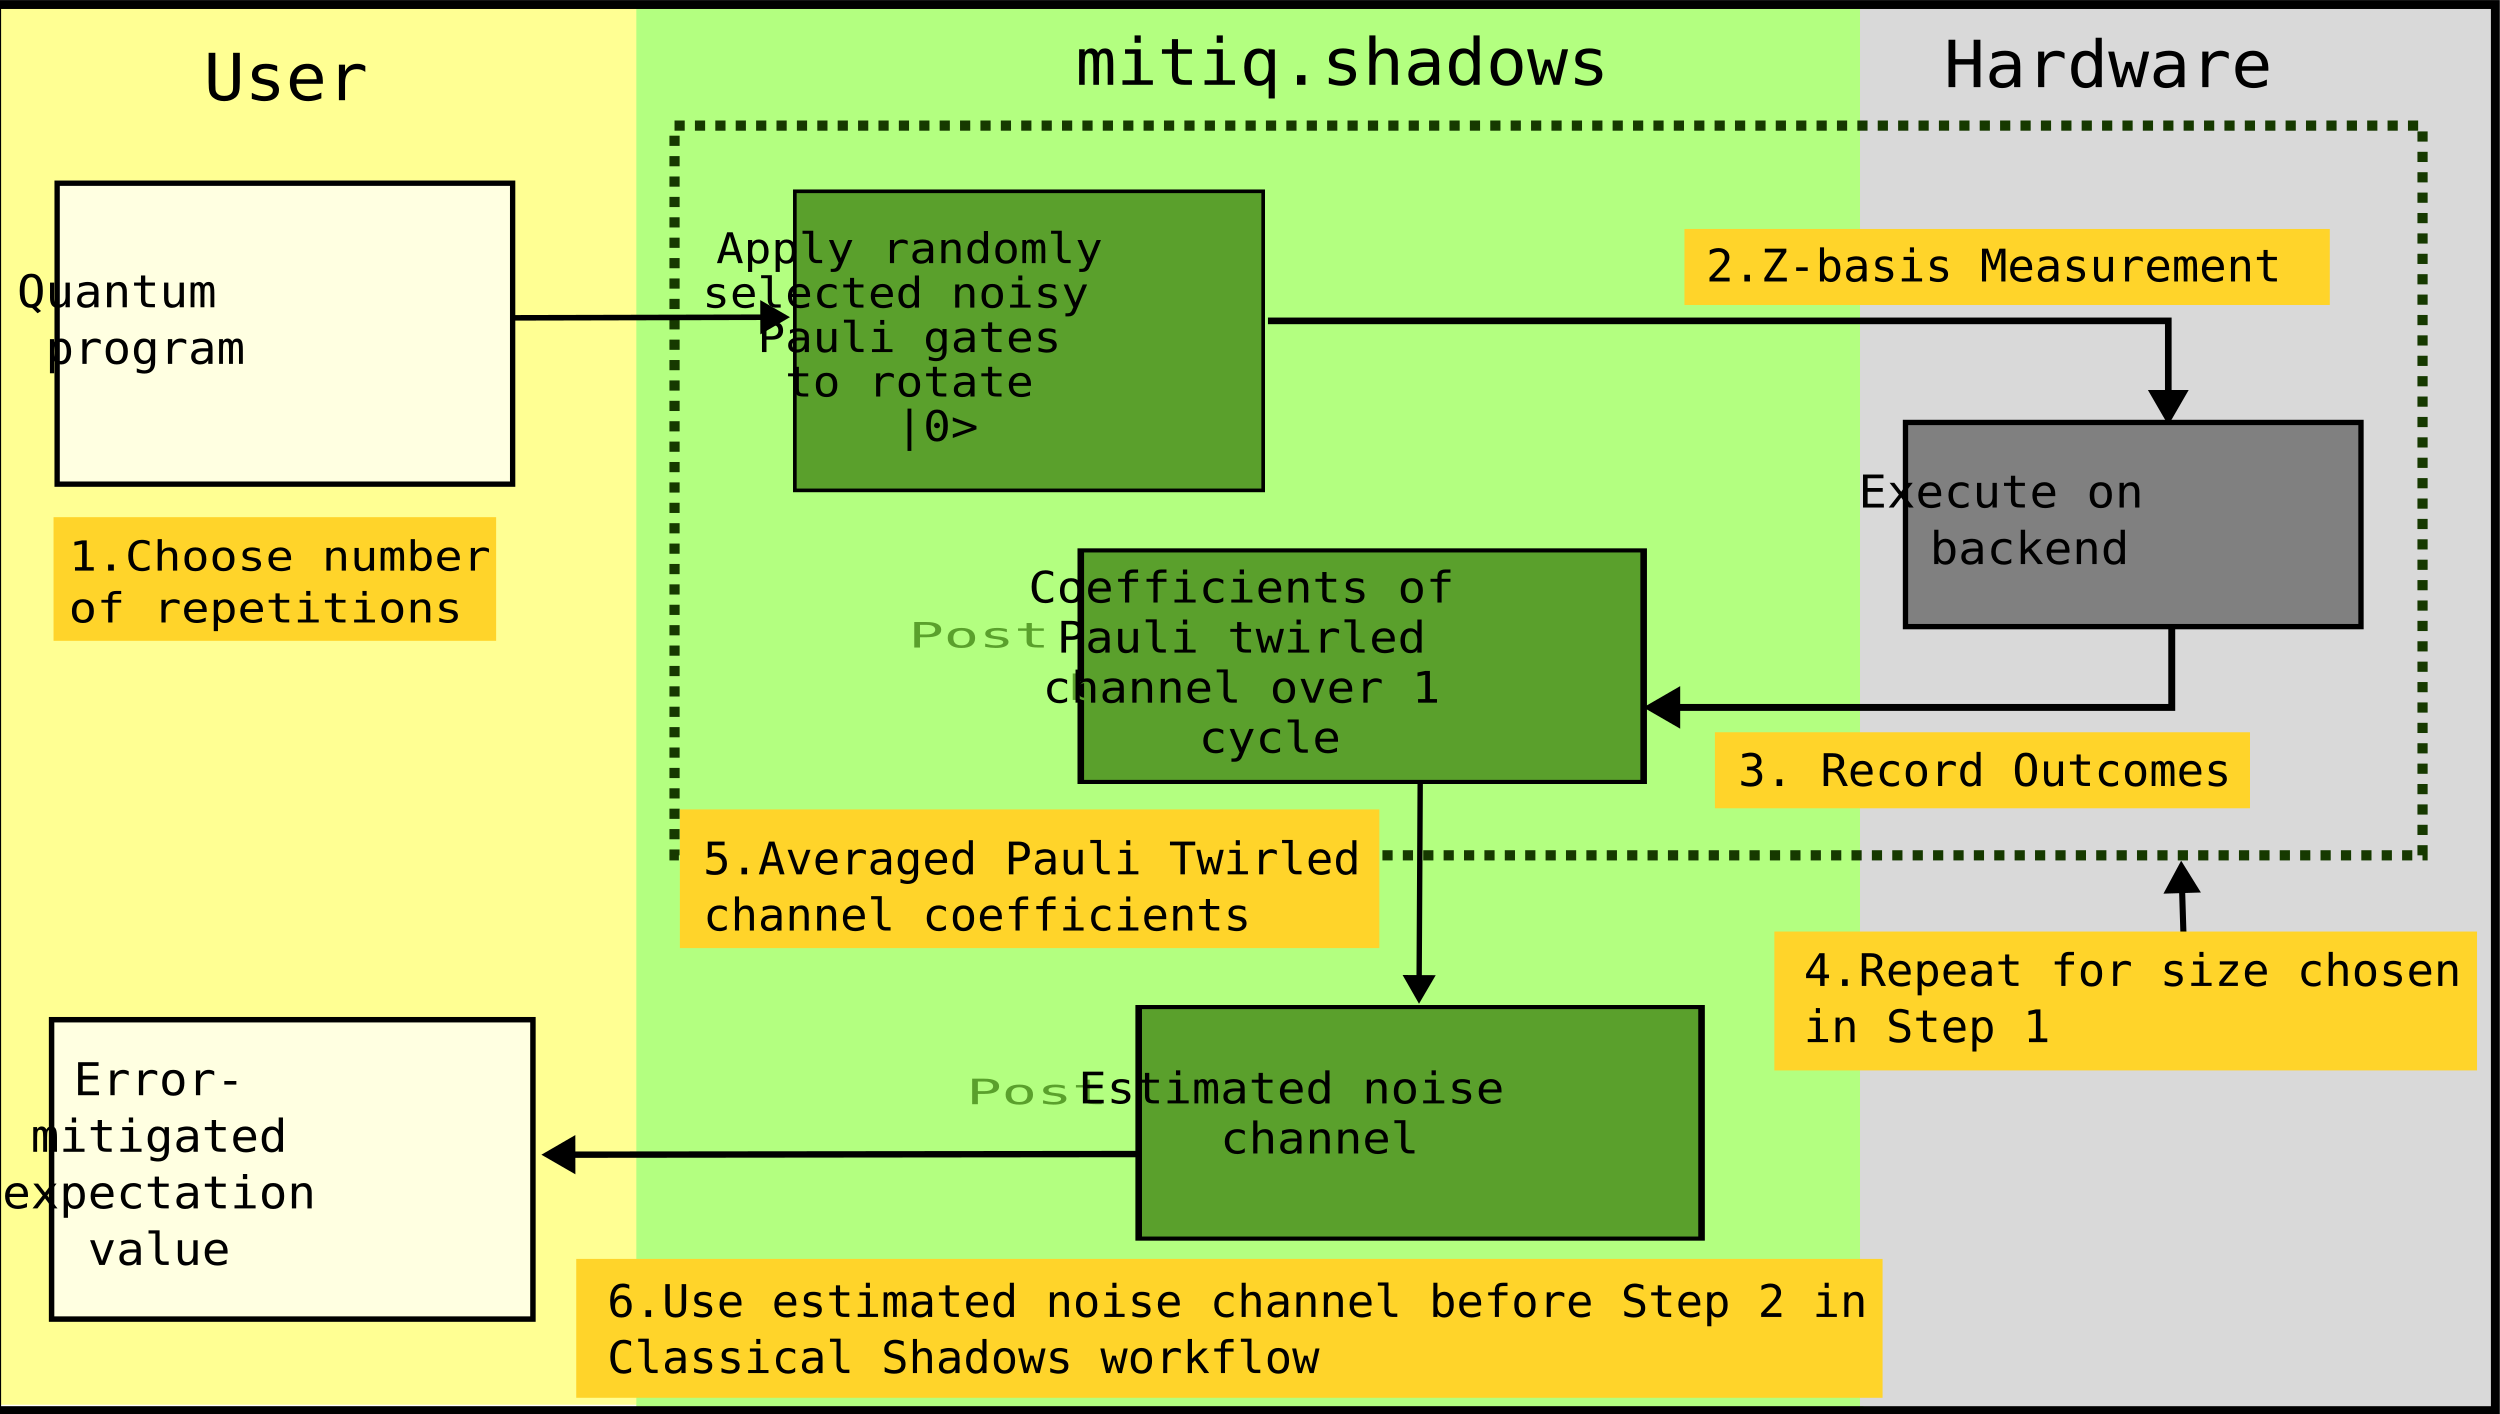
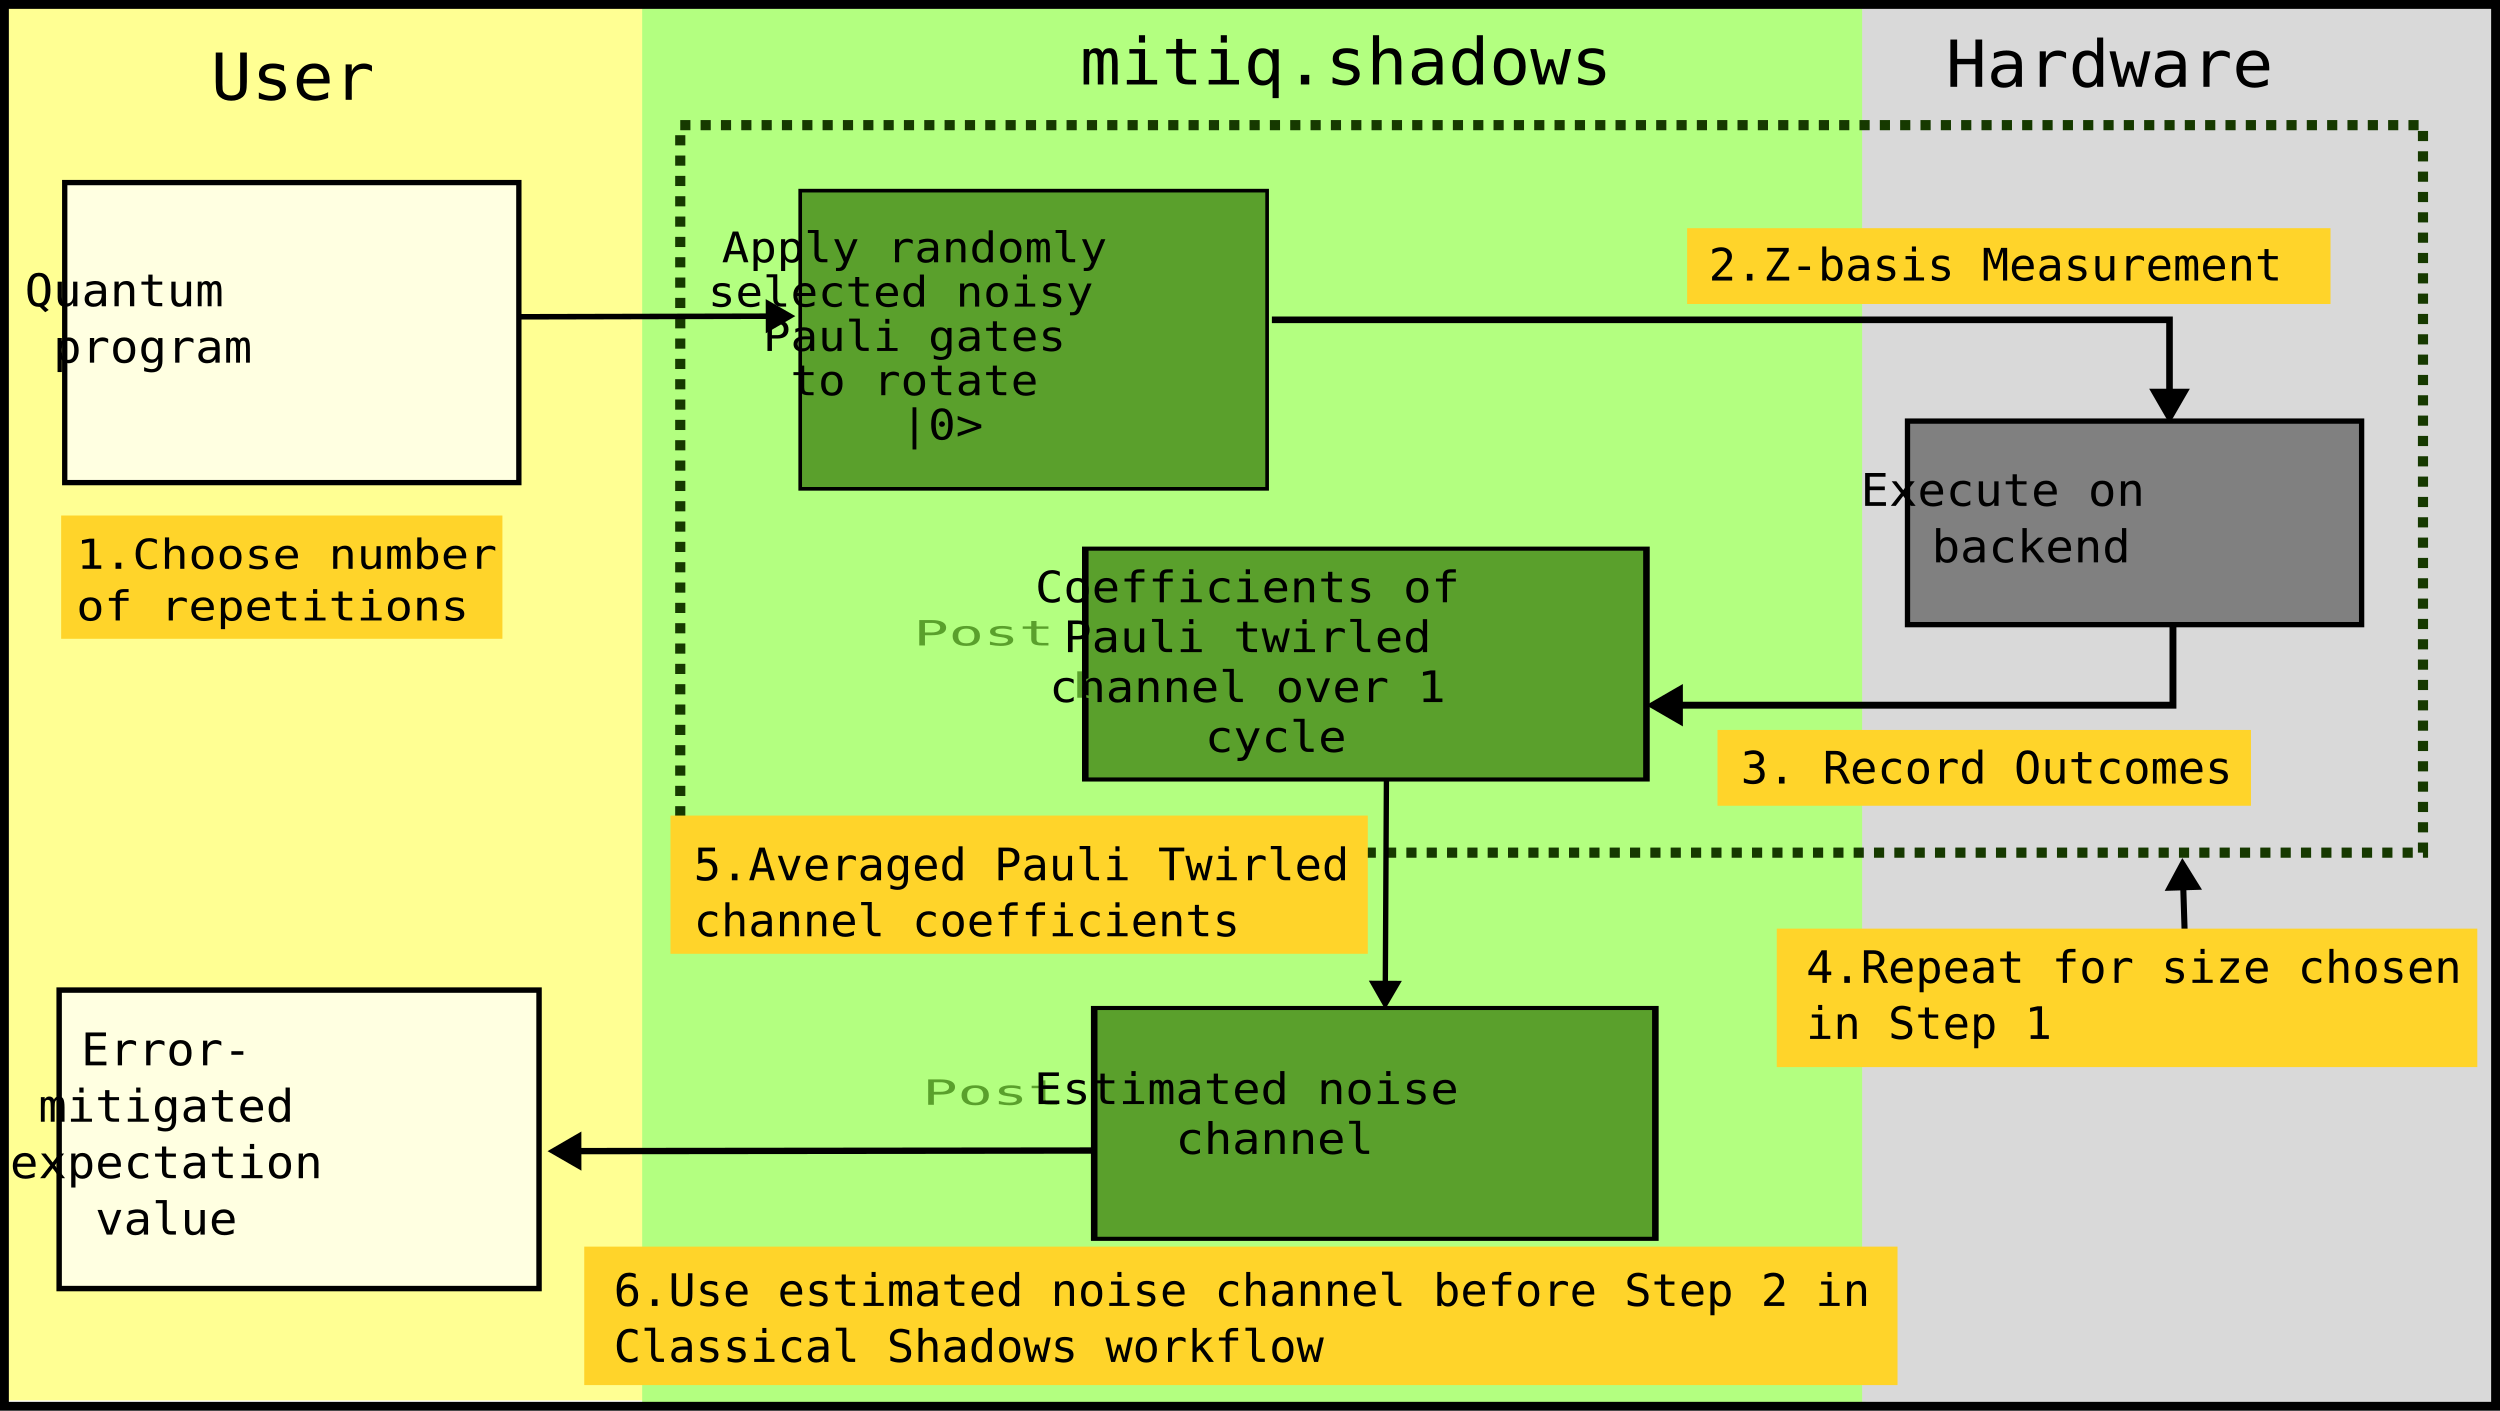
- <svg xmlns="http://www.w3.org/2000/svg" width="560.479mm" height="316.785mm" viewBox="0 0 560.48 316.785" version="1.1" id="svg993">
+ <svg xmlns="http://www.w3.org/2000/svg" width="562.178mm" height="317.227mm" viewBox="0 0 562.179 317.227" version="1.1" id="svg993">
  <defs id="defs987">
    <marker style="overflow:visible" id="Triangle" refX="0" refY="0" orient="auto-start-reverse" markerWidth="1" markerHeight="1" viewBox="0 0 1 1" preserveAspectRatio="xMidYMid">
      <path transform="scale(0.5)" style="fill:context-stroke;fill-rule:evenodd;stroke:context-stroke;stroke-width:1pt" d="M 5.77,0 -2.88,5 V -5 Z" id="path135" />
    </marker>
    <marker style="overflow:visible" id="marker64" refX="0" refY="0" orient="auto-start-reverse" markerWidth="1" markerHeight="1" viewBox="0 0 1 1" preserveAspectRatio="xMidYMid">
      <path transform="scale(0.5)" style="fill:context-stroke;fill-rule:evenodd;stroke:context-stroke;stroke-width:1pt" d="M 5.77,0 -2.88,5 V -5 Z" id="path64" />
    </marker>
    <marker style="overflow:visible" id="Triangle-8" refX="0" refY="0" orient="auto-start-reverse" markerWidth="1" markerHeight="1" viewBox="0 0 1 1" preserveAspectRatio="xMidYMid">
      <path transform="scale(0.5)" style="fill:context-stroke;fill-rule:evenodd;stroke:context-stroke;stroke-width:1pt" d="M 5.77,0 -2.88,5 V -5 Z" id="path135-1" />
    </marker>
    <marker style="overflow:visible" id="Triangle-8-8" refX="0" refY="0" orient="auto-start-reverse" markerWidth="1" markerHeight="1" viewBox="0 0 1 1" preserveAspectRatio="xMidYMid">
      <path transform="scale(0.5)" style="fill:context-stroke;fill-rule:evenodd;stroke:context-stroke;stroke-width:1pt" d="M 5.77,0 -2.88,5 V -5 Z" id="path135-1-9" />
    </marker>
    <marker style="overflow:visible" id="marker64-0" refX="0" refY="0" orient="auto-start-reverse" markerWidth="1" markerHeight="1" viewBox="0 0 1 1" preserveAspectRatio="xMidYMid">
      <path transform="scale(0.5)" style="fill:context-stroke;fill-rule:evenodd;stroke:context-stroke;stroke-width:1pt" d="M 5.77,0 -2.88,5 V -5 Z" id="path64-9" />
    </marker>
    <marker style="overflow:visible" id="marker64-0-6" refX="0" refY="0" orient="auto-start-reverse" markerWidth="1" markerHeight="1" viewBox="0 0 1 1" preserveAspectRatio="xMidYMid">
      <path transform="scale(0.5)" style="fill:context-stroke;fill-rule:evenodd;stroke:context-stroke;stroke-width:1pt" d="M 5.77,0 -2.88,5 V -5 Z" id="path64-9-0" />
    </marker>
  </defs>
-   <g id="layer1" transform="translate(211.8411,-323.2192)">
-     <rect x="-211.725" y="323.629" width="143.1" height="314.527" fill="#ffff93" id="rect1721" style="stroke-width:0.344" />
-     <text font-family="'Lucida Console', 'Lucida Console_MSFontService', sans-serif" font-weight="400" font-stretch="semi-condensed" font-size="16.933px" id="text1723" x="-162.273" y="353.988" style="font-size:14.928px;stroke-width:0.26" transform="scale(1.024036,0.9765281)">
+   <g id="layer1" transform="translate(-374.1307,-323.103)">
+     <rect x="375.993" y="323.494" width="143.1" height="314.527" fill="#ffff93" id="rect1721" style="stroke-width:0.344" />
+     <text font-family="'Lucida Console', 'Lucida Console_MSFontService', sans-serif" font-weight="400" font-stretch="semi-condensed" font-size="16.933px" id="text1723" x="411.65" y="353.85" style="font-size:14.928px;stroke-width:0.26" transform="scale(1.024036,0.9765281)">
      <tspan style="font-style:normal;font-variant:normal;font-weight:normal;font-stretch:normal;font-size:14.928px;font-family:Monospace;-inkscape-font-specification:Monospace;stroke-width:0.26" id="tspan8">User</tspan>
    </text>
-     <rect x="-69.18" y="325.085" width="275.118" height="314.518" fill="#afffff" id="rect1725" style="opacity:1;fill:#b3ff80;fill-opacity:1;stroke-width:0.376" />
-     <text font-weight="400" font-stretch="semi-condensed" font-size="16.933px" id="text1727" x="28.584" y="350.458" style="font-weight:400;font-stretch:semi-condensed;font-size:14.928px;font-family:'Lucida Console', 'Lucida Console_MSFontService', sans-serif;stroke-width:0.26" transform="scale(1.024036,0.9765281)">
+     <rect x="518.538" y="324.95" width="275.118" height="314.518" fill="#afffff" id="rect1725" style="opacity:1;fill:#b3ff80;fill-opacity:1;stroke-width:0.376" />
+     <text font-weight="400" font-stretch="semi-condensed" font-size="16.933px" id="text1727" x="602.508" y="350.32" style="font-weight:400;font-stretch:semi-condensed;font-size:14.928px;font-family:'Lucida Console', 'Lucida Console_MSFontService', sans-serif;stroke-width:0.26" transform="scale(1.024036,0.9765281)">
      <tspan style="font-style:normal;font-variant:normal;font-weight:normal;font-stretch:normal;font-size:14.928px;font-family:Monospace;-inkscape-font-specification:Monospace;stroke-width:0.26" id="tspan6">mitiq.shadows</tspan>
    </text>
-     <g id="g34-3" transform="translate(76.17799,85.22973)">
-       <g id="g6-6" transform="matrix(1.235681,0,0,0.7724123,-26.70725,105.4864)" style="fill:#5aa02c">
-         <rect x="-4.878" y="463.844" width="102.121" height="67.204" stroke="#000000" stroke-width="1.195" stroke-miterlimit="8" fill="#ddffff" id="rect1769-3-7" style="fill:#5aa02c" />
-         <text xml:space="preserve" style="font-style:normal;font-variant:normal;font-weight:normal;font-stretch:normal;font-size:10.382px;line-height:0.75;font-family:Monospace;-inkscape-font-specification:'Monospace, Normal';font-variant-ligatures:normal;font-variant-caps:normal;font-variant-numeric:normal;font-variant-east-asian:normal;letter-spacing:0px;word-spacing:0px;fill:#5aa02c;fill-opacity:1;stroke:none;stroke-width:0.261" x="45.943" y="503.283" id="text916-6-5" transform="scale(1.022868,0.9776431)">
-           <tspan x="45.943" y="503.283" style="font-style:normal;font-variant:normal;font-weight:normal;font-stretch:normal;font-size:10.382px;line-height:0.75;font-family:Monospace;-inkscape-font-specification:'Monospace, Normal';font-variant-ligatures:normal;font-variant-caps:normal;font-variant-numeric:normal;font-variant-east-asian:normal;text-align:center;text-anchor:middle;fill:#5aa02c;stroke-width:0.261" id="tspan10-5-3">Post processing</tspan>
-           <tspan x="45.943" y="511.07" style="font-style:normal;font-variant:normal;font-weight:normal;font-stretch:normal;font-size:10.382px;line-height:0.75;font-family:Monospace;-inkscape-font-specification:'Monospace, Normal';font-variant-ligatures:normal;font-variant-caps:normal;font-variant-numeric:normal;font-variant-east-asian:normal;text-align:center;text-anchor:middle;fill:#5aa02c;stroke-width:0.261" id="tspan16-5" />
-           <tspan x="45.943" y="518.856" style="font-style:normal;font-variant:normal;font-weight:normal;font-stretch:normal;font-size:10.382px;line-height:0.75;font-family:Monospace;-inkscape-font-specification:'Monospace, Normal';font-variant-ligatures:normal;font-variant-caps:normal;font-variant-numeric:normal;font-variant-east-asian:normal;text-align:center;text-anchor:middle;fill:#5aa02c;stroke-width:0.261" id="tspan11-3-6">by m</tspan>
-         </text>
-       </g>
-       <text xml:space="preserve" style="font-style:normal;font-variant:normal;font-weight:normal;font-stretch:normal;font-size:10.159px;line-height:1.15;font-family:Monospace;-inkscape-font-specification:'Monospace, Normal';font-variant-ligatures:normal;font-variant-caps:normal;font-variant-numeric:normal;font-variant-east-asian:normal;letter-spacing:0px;word-spacing:0px;fill:#000000;fill-opacity:1;stroke:none;stroke-width:0.255" x="28.946" y="505.233" id="text916-3-2" transform="scale(1.040934,0.9606755)">
-         <tspan x="28.946" y="505.233" style="font-style:normal;font-variant:normal;font-weight:normal;font-stretch:normal;font-size:10.159px;line-height:1.15;font-family:Monospace;-inkscape-font-specification:'Monospace, Normal';font-variant-ligatures:normal;font-variant-caps:normal;font-variant-numeric:normal;font-variant-east-asian:normal;text-align:center;text-anchor:middle;stroke-width:0.255" id="tspan15-7">Estimated noise</tspan>
-         <tspan x="32.004" y="516.915" style="font-style:normal;font-variant:normal;font-weight:normal;font-stretch:normal;font-size:10.159px;line-height:1.15;font-family:Monospace;-inkscape-font-specification:'Monospace, Normal';font-variant-ligatures:normal;font-variant-caps:normal;font-variant-numeric:normal;font-variant-east-asian:normal;text-align:center;text-anchor:middle;stroke-width:0.255" id="tspan30">channel </tspan>
-       </text>
-     </g>
-     <g id="g32" transform="matrix(0.9929304,0,0,0.93195,-144.5738,24.89955)">
+     <g id="g32" transform="matrix(0.9929304,0,0,0.93195,443.1445,24.76461)">
      <g id="g50" transform="translate(-1.476125,14.57045)">
        <g id="g996" transform="matrix(1.419553,0,0,1.102178,62.92447,239.5822)" style="fill:#ffd42a">
          <rect x="-82.494" y="172.713" width="70.397" height="26.987" fill="#f2f2f2" id="rect1512" style="fill:#ffd42a;stroke-width:0.228" />
          <text font-weight="400" font-stretch="semi-condensed" font-size="9.525px" id="text1516" x="-78.588" y="183.826" style="font-weight:400;font-stretch:semi-condensed;font-size:9.525px;font-family:'Lucida Console', 'Lucida Console_MSFontService', sans-serif;fill:#ffd42a;stroke-width:0.265" />
          <text xml:space="preserve" style="font-style:normal;font-variant:normal;font-weight:normal;font-stretch:normal;font-size:8.713px;line-height:0.85;font-family:Monospace;-inkscape-font-specification:Monospace;fill:#99ff55;stroke:#000000;stroke-width:1.544;stroke-linecap:square;stroke-miterlimit:0;paint-order:stroke fill markers" x="-98.604" y="149.742" id="text2" transform="scale(0.7794904,1.282889)">
            <tspan id="tspan2" style="stroke-width:1.544" x="-98.604" y="149.742" />
          </text>
        </g>
        <text font-weight="400" font-stretch="semi-condensed" font-size="10.583px" id="text1524-6" x="-49.339" y="455.333" style="font-weight:400;font-stretch:semi-condensed;font-size:10.258px;font-family:'Lucida Console', 'Lucida Console_MSFontService', sans-serif;stroke-width:0.256" transform="scale(1.028301,0.972478)">
          <tspan x="-49.339" y="455.333" style="font-style:normal;font-variant:normal;font-weight:normal;font-stretch:normal;font-family:Monospace;-inkscape-font-specification:Monospace;stroke-width:0.256" id="tspan4">1.Choose number</tspan>
          <tspan x="-49.339" y="468.156" style="font-style:normal;font-variant:normal;font-weight:normal;font-stretch:normal;font-family:Monospace;-inkscape-font-specification:Monospace;stroke-width:0.256" id="tspan5">of repetitions</tspan>
        </text>
      </g>
      <text xml:space="preserve" style="font-size:8.467px;line-height:1.05;font-family:Monospace;-inkscape-font-specification:'Monospace, Normal';fill:#5aa02c;stroke:#000000;stroke-width:0.282;stroke-linecap:square;stroke-miterlimit:0;paint-order:stroke fill markers" x="66.326" y="445.157" id="text32">
        <tspan id="tspan32" style="stroke-width:0.282" x="66.326" y="445.157"> </tspan>
      </text>
    </g>
-     <g id="g47" transform="translate(-0.1415898,8.559916)" style="stroke-width:1.1;stroke-dasharray:none">
+     <g id="g47" transform="translate(587.5767,8.424978)" style="stroke-width:1.1;stroke-dasharray:none">
      <rect x="-33.503" y="357.547" width="104.997" height="67.053" stroke="#000000" stroke-width="1.628" stroke-miterlimit="8" fill="#ddffff" id="rect1769" style="fill:#5aa02c;stroke-width:0.818;stroke-dasharray:none" />
      <text xml:space="preserve" style="font-style:normal;font-variant:normal;font-weight:normal;font-stretch:normal;font-size:9.878px;line-height:1.05;font-family:Monospace;-inkscape-font-specification:'Monospace, Normal';font-variant-ligatures:normal;font-variant-caps:normal;font-variant-numeric:normal;font-variant-east-asian:normal;letter-spacing:0px;word-spacing:0px;fill:#000000;fill-opacity:1;stroke:none;stroke-width:1.1;stroke-dasharray:none" x="19.257" y="388.956" id="text916" transform="scale(1.040934,0.9606755)">
        <tspan x="19.257" y="388.956" style="font-style:normal;font-variant:normal;font-weight:normal;font-stretch:normal;font-size:9.878px;line-height:1.05;font-family:Monospace;-inkscape-font-specification:'Monospace, Normal';font-variant-ligatures:normal;font-variant-caps:normal;font-variant-numeric:normal;font-variant-east-asian:normal;text-align:center;text-anchor:middle;stroke-width:1.1;stroke-dasharray:none" id="tspan24">Apply randomly</tspan>
        <tspan x="19.257" y="399.328" style="font-style:normal;font-variant:normal;font-weight:normal;font-stretch:normal;font-size:9.878px;line-height:1.05;font-family:Monospace;-inkscape-font-specification:'Monospace, Normal';font-variant-ligatures:normal;font-variant-caps:normal;font-variant-numeric:normal;font-variant-east-asian:normal;text-align:center;text-anchor:middle;stroke-width:1.1;stroke-dasharray:none" id="tspan39">selected noisy </tspan>
        <tspan x="19.257" y="409.699" style="font-style:normal;font-variant:normal;font-weight:normal;font-stretch:normal;font-size:9.878px;line-height:1.05;font-family:Monospace;-inkscape-font-specification:'Monospace, Normal';font-variant-ligatures:normal;font-variant-caps:normal;font-variant-numeric:normal;font-variant-east-asian:normal;text-align:center;text-anchor:middle;stroke-width:1.1;stroke-dasharray:none" id="tspan40">Pauli gates</tspan>
        <tspan x="19.257" y="420.071" style="font-style:normal;font-variant:normal;font-weight:normal;font-stretch:normal;font-size:9.878px;line-height:1.05;font-family:Monospace;-inkscape-font-specification:'Monospace, Normal';font-variant-ligatures:normal;font-variant-caps:normal;font-variant-numeric:normal;font-variant-east-asian:normal;text-align:center;text-anchor:middle;stroke-width:1.1;stroke-dasharray:none" id="tspan41">to rotate</tspan>
        <tspan x="19.257" y="430.443" style="font-style:normal;font-variant:normal;font-weight:normal;font-stretch:normal;font-size:9.878px;line-height:1.05;font-family:Monospace;-inkscape-font-specification:'Monospace, Normal';font-variant-ligatures:normal;font-variant-caps:normal;font-variant-numeric:normal;font-variant-east-asian:normal;text-align:center;text-anchor:middle;stroke-width:1.1;stroke-dasharray:none" id="tspan42">|0&gt;</tspan>
      </text>
      <text xml:space="preserve" style="font-style:normal;font-variant:normal;font-weight:normal;font-stretch:normal;font-size:9.878px;line-height:1.05;font-family:Monospace;-inkscape-font-specification:'Monospace, Normal';font-variant-ligatures:normal;font-variant-caps:normal;font-variant-numeric:normal;font-variant-east-asian:normal;letter-spacing:0px;word-spacing:0px;fill:#000000;fill-opacity:1;stroke:none;stroke-width:1.1;stroke-dasharray:none" x="108.906" y="398.108" id="text916-60" transform="scale(1.040934,0.9606755)">
        <tspan x="108.906" y="398.108" style="font-style:normal;font-variant:normal;font-weight:normal;font-stretch:normal;font-size:9.878px;line-height:1.05;font-family:Monospace;-inkscape-font-specification:'Monospace, Normal';font-variant-ligatures:normal;font-variant-caps:normal;font-variant-numeric:normal;font-variant-east-asian:normal;text-align:center;text-anchor:middle;stroke-width:1.1;stroke-dasharray:none" id="tspan20" />
      </text>
      <text xml:space="preserve" style="font-size:9.878px;line-height:1.05;font-family:Monospace;-inkscape-font-specification:'Monospace, Normal';white-space:pre;inline-size:9.055;display:inline;opacity:0.2;fill:#000000;stroke:#1d1d1d;stroke-width:1.365;stroke-linecap:square;stroke-miterlimit:0;stroke-dasharray:none;stroke-opacity:1;paint-order:stroke fill markers" x="63.66" y="392.265" id="text15" />
      <text xml:space="preserve" style="font-size:9.878px;line-height:1.05;font-family:Monospace;-inkscape-font-specification:'Monospace, Normal';opacity:0.2;fill:#000000;stroke:#000000;stroke-width:1.365;stroke-linecap:square;stroke-miterlimit:0;stroke-dasharray:none;stroke-opacity:1;paint-order:stroke fill markers" x="45.384" y="385.451" id="text27">
        <tspan id="tspan27" style="stroke-width:1.365" x="45.384" y="385.451" />
      </text>
    </g>
-     <g id="g2" transform="translate(4.067282,85.55231)">
+     <g id="g2" transform="translate(591.7745,79.46855)">
      <rect x="-204.343" y="466.276" width="107.915" height="67.121" stroke-miterlimit="8" id="rect1743" style="fill:#ffffe1;stroke:#000000;stroke-width:1.223;stroke-miterlimit:8" />
      <text xml:space="preserve" style="font-style:normal;font-variant:normal;font-weight:normal;font-stretch:normal;font-size:10.382px;line-height:1.25;font-family:Monospace;-inkscape-font-specification:'Monospace, Normal';font-variant-ligatures:normal;font-variant-caps:normal;font-variant-numeric:normal;font-variant-east-asian:normal;letter-spacing:0px;word-spacing:0px;fill:#000000;fill-opacity:1;stroke:none;stroke-width:0.261" x="-148.088" y="494.247" id="text916-7-2" transform="scale(1.022868,0.9776431)">
        <tspan x="-148.088" y="494.247" style="font-style:normal;font-variant:normal;font-weight:normal;font-stretch:normal;font-size:10.382px;font-family:Monospace;-inkscape-font-specification:'Monospace, Normal';font-variant-ligatures:normal;font-variant-caps:normal;font-variant-numeric:normal;font-variant-east-asian:normal;text-align:center;text-anchor:middle;stroke-width:0.261" id="tspan918-3-2">Error-</tspan>
        <tspan x="-148.088" y="507.225" style="font-style:normal;font-variant:normal;font-weight:normal;font-stretch:normal;font-size:10.382px;font-family:Monospace;-inkscape-font-specification:'Monospace, Normal';font-variant-ligatures:normal;font-variant-caps:normal;font-variant-numeric:normal;font-variant-east-asian:normal;text-align:center;text-anchor:middle;stroke-width:0.261" id="tspan990">mitigated</tspan>
        <tspan x="-148.088" y="520.202" style="font-style:normal;font-variant:normal;font-weight:normal;font-stretch:normal;font-size:10.382px;font-family:Monospace;-inkscape-font-specification:'Monospace, Normal';font-variant-ligatures:normal;font-variant-caps:normal;font-variant-numeric:normal;font-variant-east-asian:normal;text-align:center;text-anchor:middle;stroke-width:0.261" id="tspan964-5">expectation</tspan>
        <tspan x="-148.088" y="533.179" style="font-style:normal;font-variant:normal;font-weight:normal;font-stretch:normal;font-size:10.382px;font-family:Monospace;-inkscape-font-specification:'Monospace, Normal';font-variant-ligatures:normal;font-variant-caps:normal;font-variant-numeric:normal;font-variant-east-asian:normal;text-align:center;text-anchor:middle;stroke-width:0.261" id="tspan994">value</tspan>
        <tspan x="-148.088" y="546.157" style="font-style:normal;font-variant:normal;font-weight:normal;font-stretch:normal;font-size:10.382px;font-family:Monospace;-inkscape-font-specification:'Monospace, Normal';font-variant-ligatures:normal;font-variant-caps:normal;font-variant-numeric:normal;font-variant-east-asian:normal;text-align:center;text-anchor:middle;stroke-width:0.261" id="tspan69" />
        <tspan x="-148.088" y="559.134" style="font-style:normal;font-variant:normal;font-weight:normal;font-stretch:normal;font-size:10.382px;font-family:Monospace;-inkscape-font-specification:'Monospace, Normal';font-variant-ligatures:normal;font-variant-caps:normal;font-variant-numeric:normal;font-variant-east-asian:normal;text-align:center;text-anchor:middle;stroke-width:0.261" id="tspan67" />
      </text>
    </g>
-     <g id="g4" transform="translate(-4.81847,3.850318)">
+     <g id="g4" transform="translate(582.8998,3.71538)">
      <g id="g3">
        <rect x="-194.215" y="360.443" width="102.121" height="67.469" stroke="#000000" stroke-width="1.195" stroke-miterlimit="8" fill="#ffffe1" id="rect1737" />
        <text xml:space="preserve" style="font-style:normal;font-variant:normal;font-weight:normal;font-stretch:normal;font-size:10.382px;line-height:1.25;font-family:Monospace;-inkscape-font-specification:'Monospace, Normal';font-variant-ligatures:normal;font-variant-caps:normal;font-variant-numeric:normal;font-variant-east-asian:normal;letter-spacing:0px;word-spacing:0px;fill:#000000;fill-opacity:1;stroke:none;stroke-width:0.261" x="-142.418" y="397.13" id="text1017" transform="scale(1.022868,0.9776431)">
          <tspan id="tspan1015" x="-142.418" y="397.13" style="font-style:normal;font-variant:normal;font-weight:normal;font-stretch:normal;font-size:10.382px;font-family:Monospace;-inkscape-font-specification:'Monospace, Normal';font-variant-ligatures:normal;font-variant-caps:normal;font-variant-numeric:normal;font-variant-east-asian:normal;text-align:center;text-anchor:middle;stroke-width:0.261">Quantum</tspan>
          <tspan x="-142.418" y="410.108" style="font-style:normal;font-variant:normal;font-weight:normal;font-stretch:normal;font-size:10.382px;font-family:Monospace;-inkscape-font-specification:'Monospace, Normal';font-variant-ligatures:normal;font-variant-caps:normal;font-variant-numeric:normal;font-variant-east-asian:normal;text-align:center;text-anchor:middle;stroke-width:0.261" id="tspan1021">program</tspan>
        </text>
      </g>
    </g>
-     <path style="fill:#000000;stroke:#000000;stroke-width:0.1;stroke-linecap:square;stroke-miterlimit:0;paint-order:stroke fill markers" d="M 277.639,530.456 Z" id="path19" />
-     <text xml:space="preserve" style="font-style:normal;font-variant:normal;font-weight:normal;font-stretch:normal;font-size:8.499px;line-height:0.85;font-family:Monospace;-inkscape-font-specification:Monospace;fill:#99ff55;stroke:#000000;stroke-width:1.506;stroke-linecap:square;stroke-miterlimit:0;paint-order:stroke fill markers" x="-59.742" y="452.524" id="text3" transform="scale(1.00387,0.9961448)">
-       <tspan id="tspan3" style="stroke-width:1.506" x="-59.742" y="452.524"> </tspan>
+     <path style="fill:#000000;stroke:#000000;stroke-width:0.1;stroke-linecap:square;stroke-miterlimit:0;paint-order:stroke fill markers" d="M 865.357,530.321 Z" id="path19" />
+     <text xml:space="preserve" style="font-style:normal;font-variant:normal;font-weight:normal;font-stretch:normal;font-size:8.499px;line-height:0.85;font-family:Monospace;-inkscape-font-specification:Monospace;fill:#99ff55;stroke:#000000;stroke-width:1.506;stroke-linecap:square;stroke-miterlimit:0;paint-order:stroke fill markers" x="525.71" y="452.389" id="text3" transform="scale(1.00387,0.9961448)">
+       <tspan id="tspan3" style="stroke-width:1.506" x="525.71" y="452.389"> </tspan>
    </text>
-     <rect x="205.158" y="324.775" width="141.891" height="313.718" fill="#d9d9d9" id="rect1757" style="stroke-width:0.342" />
-     <text font-family="'Lucida Console', 'Lucida Console_MSFontService', sans-serif" font-weight="400" font-stretch="semi-condensed" font-size="16.933px" id="text1759" x="218.718" y="350.993" style="font-size:14.928px;stroke-width:0.26" transform="scale(1.024036,0.9765281)">
+     <rect x="792.876" y="324.64" width="141.891" height="313.718" fill="#d9d9d9" id="rect1757" style="stroke-width:0.342" />
+     <text font-family="'Lucida Console', 'Lucida Console_MSFontService', sans-serif" font-weight="400" font-stretch="semi-condensed" font-size="16.933px" id="text1759" x="792.641" y="350.854" style="font-size:14.928px;stroke-width:0.26" transform="scale(1.024036,0.9765281)">
      <tspan style="font-style:normal;font-variant:normal;font-weight:normal;font-stretch:normal;font-size:14.928px;font-family:Monospace;-inkscape-font-specification:Monospace;stroke-width:0.26" id="tspan7">Hardware</tspan>
    </text>
-     <g id="g980-7" transform="matrix(0.9932722,0,0,0.9812791,260.4815,84.92712)">
+     <g id="g980-7" transform="matrix(0.9932722,0,0,0.9812791,848.1998,84.79218)">
      <rect x="-95.326" y="295.148" width="145.664" height="17.373" id="rect1522-7" style="fill:#ffd42a;stroke-width:0.273" />
      <text font-weight="400" font-stretch="semi-condensed" font-size="10.583px" id="text1524-64" x="-90.441" y="307.14" style="font-weight:400;font-stretch:semi-condensed;font-size:10.271px;font-family:'Lucida Console', 'Lucida Console_MSFontService', sans-serif;stroke-width:0.265">
        <tspan style="font-style:normal;font-variant:normal;font-weight:normal;font-stretch:normal;font-size:10.271px;font-family:Monospace;-inkscape-font-specification:Monospace" id="tspan1-3">2.Z-basis Measurement</tspan>
      </text>
    </g>
-     <g id="g980-7-4" transform="matrix(0.9932722,0,0,0.9812791,237.6682,267.0301)">
+     <g id="g980-7-4" transform="matrix(0.9932722,0,0,0.9812791,825.3865,266.8952)">
      <g id="g62" transform="translate(37.73844,-0.3707144)">
        <g id="g63" transform="translate(-7.895565,-70.22064)">
          <rect x="-95.326" y="295.148" width="120.777" height="17.373" id="rect1522-7-7" style="fill:#ffd42a;stroke-width:0.248" />
          <text font-weight="400" font-stretch="semi-condensed" font-size="10.583px" id="text1524-64-7" x="-90.044" y="307.425" style="font-weight:400;font-stretch:semi-condensed;font-size:10.271px;font-family:'Lucida Console', 'Lucida Console_MSFontService', sans-serif;stroke-width:0.265">
            <tspan style="font-style:normal;font-variant:normal;font-weight:normal;font-stretch:normal;font-size:10.271px;font-family:Monospace;-inkscape-font-specification:Monospace" id="tspan1-3-5">3. Record Outcomes</tspan>
          </text>
        </g>
      </g>
    </g>
-     <rect style="mix-blend-mode:normal;fill:none;fill-rule:evenodd;stroke:#163900;stroke-width:2.286;stroke-dasharray:2.286, 2.286;stroke-dashoffset:0;stroke-opacity:1" id="rect1-0" width="391.89" height="163.597" x="-60.617" y="351.379" />
-     <path style="display:inline;fill:none;fill-rule:evenodd;stroke:#000000;stroke-width:1.551;stroke-linecap:butt;stroke-linejoin:miter;stroke-dasharray:none;stroke-opacity:1;marker-start:url(#Triangle-8)" d="M 162.093,481.816 H 275.048 V 446.565" id="path53-2" />
-     <path style="display:inline;fill:none;fill-rule:evenodd;stroke:#000000;stroke-width:1.487;stroke-linecap:butt;stroke-linejoin:miter;stroke-dasharray:none;stroke-opacity:1;marker-start:url(#Triangle-8-8)" d="M 274.273,413.285 V 395.156 H 72.424" id="path53-2-3" />
-     <path style="fill:none;fill-rule:evenodd;stroke:#000000;stroke-width:1.249;stroke-linecap:butt;stroke-linejoin:miter;stroke-dasharray:none;stroke-opacity:1;marker-start:url(#marker64)" d="m -39.176,394.336 -57.898,0.14" id="path63" />
-     <path style="fill:none;fill-rule:evenodd;stroke:#000000;stroke-width:1.207;stroke-linecap:butt;stroke-linejoin:miter;stroke-dasharray:none;stroke-opacity:1;marker-start:url(#marker64-0)" d="m 106.312,543.967 0.267,-49.177" id="path63-3" />
-     <path style="fill:none;fill-rule:evenodd;stroke:#000000;stroke-width:1.43;stroke-linecap:butt;stroke-linejoin:miter;stroke-dasharray:none;stroke-opacity:1;marker-start:url(#marker64-0-6)" d="M -85.387,582.092 43.147,581.947" id="path63-3-6" />
-     <rect style="mix-blend-mode:normal;fill:none;fill-rule:evenodd;stroke:#000000;stroke-width:1.993;stroke-dasharray:none;stroke-opacity:1" id="rect1" width="560.186" height="315.235" x="-212.591" y="324.234" />
-     <path style="fill:none;fill-rule:evenodd;stroke:#000000;stroke-width:1.365;stroke-linecap:butt;stroke-linejoin:miter;stroke-dasharray:none;stroke-opacity:1;marker-start:url(#Triangle)" d="m 277.309,521.022 0.481,15.365" id="path1" />
-     <g id="g980-7-9" transform="matrix(0.9932722,0,0,0.981279,281.4638,270.644)">
+     <rect style="mix-blend-mode:normal;fill:none;fill-rule:evenodd;stroke:#163900;stroke-width:2.286;stroke-dasharray:2.286, 2.286;stroke-dashoffset:0;stroke-opacity:1" id="rect1-0" width="391.89" height="163.597" x="527.101" y="351.244" />
+     <path style="display:inline;fill:none;fill-rule:evenodd;stroke:#000000;stroke-width:1.551;stroke-linecap:butt;stroke-linejoin:miter;stroke-dasharray:none;stroke-opacity:1;marker-start:url(#Triangle-8)" d="M 749.811,481.681 H 862.766 v -35.251" id="path53-2" />
+     <path style="display:inline;fill:none;fill-rule:evenodd;stroke:#000000;stroke-width:1.487;stroke-linecap:butt;stroke-linejoin:miter;stroke-dasharray:none;stroke-opacity:1;marker-start:url(#Triangle-8-8)" d="M 861.991,413.15 V 395.021 H 660.142" id="path53-2-3" />
+     <path style="fill:none;fill-rule:evenodd;stroke:#000000;stroke-width:1.249;stroke-linecap:butt;stroke-linejoin:miter;stroke-dasharray:none;stroke-opacity:1;marker-start:url(#marker64)" d="m 548.542,394.201 -57.898,0.14" id="path63" />
+     <path style="fill:none;fill-rule:evenodd;stroke:#000000;stroke-width:1.207;stroke-linecap:butt;stroke-linejoin:miter;stroke-dasharray:none;stroke-opacity:1;marker-start:url(#marker64-0)" d="m 685.641,545.791 0.267,-49.177" id="path63-3" />
+     <path style="fill:none;fill-rule:evenodd;stroke:#000000;stroke-width:1.43;stroke-linecap:butt;stroke-linejoin:miter;stroke-dasharray:none;stroke-opacity:1;marker-start:url(#marker64-0-6)" d="m 502.332,581.957 128.534,-0.145" id="path63-3-6" />
+     <rect style="mix-blend-mode:normal;fill:none;fill-rule:evenodd;stroke:#000000;stroke-width:1.993;stroke-dasharray:none;stroke-opacity:1" id="rect1" width="560.186" height="315.235" x="375.127" y="324.099" />
+     <path style="fill:none;fill-rule:evenodd;stroke:#000000;stroke-width:1.365;stroke-linecap:butt;stroke-linejoin:miter;stroke-dasharray:none;stroke-opacity:1;marker-start:url(#Triangle)" d="m 865.027,520.888 0.481,15.365" id="path1" />
+     <g id="g980-7-9" transform="matrix(0.9932722,0,0,0.981279,869.1821,270.5091)">
      <g id="g51" transform="translate(-59.3989,-31.6017)">
        <rect x="-36.756" y="298.007" width="158.596" height="31.731" id="rect1522-7-2" style="fill:#ffd42a;stroke-width:0.385" />
        <text font-weight="400" font-stretch="semi-condensed" font-size="10.583px" id="text1524-64-5" x="-30.108" y="310.442" style="font-weight:400;font-stretch:semi-condensed;font-size:10.271px;font-family:'Lucida Console', 'Lucida Console_MSFontService', sans-serif;stroke-width:0.265">
          <tspan id="tspan21" x="-30.108" y="310.442">
            <tspan style="font-style:normal;font-variant:normal;font-weight:normal;font-stretch:normal;font-size:10.271px;font-family:Monospace;-inkscape-font-specification:Monospace" id="tspan1-3-4">4.Repeat for size chosen</tspan>
          </tspan>
          <tspan id="tspan22" x="-30.108" y="323.28">
            <tspan style="font-style:normal;font-variant:normal;font-weight:normal;font-stretch:normal;font-size:10.271px;font-family:Monospace;-inkscape-font-specification:Monospace" id="tspan23">in Step 1</tspan>
          </tspan>
        </text>
      </g>
    </g>
-     <rect x="-82.656" y="605.456" width="292.873" height="31.137" id="rect1522-7-2-1" style="fill:#ffd42a;stroke-width:0.518" />
-     <text font-weight="400" font-stretch="semi-condensed" font-size="10.583px" id="text1524-64-5-8" x="-75.247" y="622.226" style="font-weight:400;font-stretch:semi-condensed;font-size:10.14px;font-family:'Lucida Console', 'Lucida Console_MSFontService', sans-serif;stroke-width:0.261" transform="scale(1.006092,0.9939445)">
-       <tspan id="tspan22-2" x="-75.247" y="622.226" style="font-style:normal;font-variant:normal;font-weight:normal;font-stretch:normal;font-size:10.14px;font-family:Monospace;-inkscape-font-specification:Monospace;stroke-width:0.261">6.Use estimated noise channel before Step 2 in</tspan>
-       <tspan x="-75.247" y="634.9" style="font-style:normal;font-variant:normal;font-weight:normal;font-stretch:normal;font-size:10.14px;font-family:Monospace;-inkscape-font-specification:Monospace;stroke-width:0.261" id="tspan29">Classical Shadows workflow</tspan>
+     <rect x="505.511" y="603.432" width="295.319" height="31.137" id="rect1522-7-2-1" style="fill:#ffd42a;stroke-width:0.52" />
+     <text font-weight="400" font-stretch="semi-condensed" font-size="10.583px" id="text1524-64-5-8" x="509.04" y="620.529" style="font-weight:400;font-stretch:semi-condensed;font-size:10.14px;font-family:'Lucida Console', 'Lucida Console_MSFontService', sans-serif;stroke-width:0.261" transform="scale(1.006092,0.9939445)">
+       <tspan id="tspan22-2" x="509.04" y="620.529" style="font-style:normal;font-variant:normal;font-weight:normal;font-stretch:normal;font-size:10.14px;font-family:Monospace;-inkscape-font-specification:Monospace;stroke-width:0.261">6.Use estimated noise channel before Step 2 in</tspan>
+       <tspan x="509.04" y="633.203" style="font-style:normal;font-variant:normal;font-weight:normal;font-stretch:normal;font-size:10.14px;font-family:Monospace;-inkscape-font-specification:Monospace;stroke-width:0.261" id="tspan29">Classical Shadows workflow</tspan>
    </text>
-     <g id="g30" transform="translate(29.41915,0.9469676)">
+     <g id="g30" transform="translate(617.1375,0.8120295)">
      <rect x="185.934" y="416.983" width="102.121" height="45.773" stroke="#000000" stroke-width="1.195" stroke-miterlimit="8" fill="#a6a6a6" id="rect1761" style="fill:#808080;fill-opacity:1" />
      <text xml:space="preserve" style="font-style:normal;font-variant:normal;font-weight:normal;font-stretch:normal;font-size:10.382px;line-height:1.25;font-family:Monospace;-inkscape-font-specification:'Monospace, Normal';font-variant-ligatures:normal;font-variant-caps:normal;font-variant-numeric:normal;font-variant-east-asian:normal;letter-spacing:0px;word-spacing:0px;fill:#000000;fill-opacity:1;stroke:none;stroke-width:0.261" x="230.839" y="446.023" id="text916-7-0" transform="scale(1.022868,0.9776431)">
        <tspan x="230.839" y="446.023" style="font-style:normal;font-variant:normal;font-weight:normal;font-stretch:normal;font-size:10.382px;font-family:Monospace;-inkscape-font-specification:'Monospace, Normal';font-variant-ligatures:normal;font-variant-caps:normal;font-variant-numeric:normal;font-variant-east-asian:normal;text-align:center;text-anchor:middle;stroke-width:0.261" id="tspan964-4">Execute on</tspan>
        <tspan x="230.839" y="459.001" style="font-style:normal;font-variant:normal;font-weight:normal;font-stretch:normal;font-size:10.382px;font-family:Monospace;-inkscape-font-specification:'Monospace, Normal';font-variant-ligatures:normal;font-variant-caps:normal;font-variant-numeric:normal;font-variant-east-asian:normal;text-align:center;text-anchor:middle;stroke-width:0.261" id="tspan1013">backend</tspan>
      </text>
    </g>
-     <g id="g34" transform="translate(63.19835,-17.15172)">
+     <g id="g34" transform="translate(650.9167,-17.28666)">
      <g id="g6" transform="matrix(1.235681,0,0,0.7724123,-26.70725,105.4864)" style="fill:#5aa02c">
        <rect x="-4.878" y="463.844" width="102.121" height="67.204" stroke="#000000" stroke-width="1.195" stroke-miterlimit="8" fill="#ddffff" id="rect1769-3" style="fill:#5aa02c" />
        <text xml:space="preserve" style="font-style:normal;font-variant:normal;font-weight:normal;font-stretch:normal;font-size:10.382px;line-height:0.75;font-family:Monospace;-inkscape-font-specification:'Monospace, Normal';font-variant-ligatures:normal;font-variant-caps:normal;font-variant-numeric:normal;font-variant-east-asian:normal;letter-spacing:0px;word-spacing:0px;fill:#5aa02c;fill-opacity:1;stroke:none;stroke-width:0.261" x="45.943" y="503.283" id="text916-6" transform="scale(1.022868,0.9776431)">
          <tspan x="45.943" y="503.283" style="font-style:normal;font-variant:normal;font-weight:normal;font-stretch:normal;font-size:10.382px;line-height:0.75;font-family:Monospace;-inkscape-font-specification:'Monospace, Normal';font-variant-ligatures:normal;font-variant-caps:normal;font-variant-numeric:normal;font-variant-east-asian:normal;text-align:center;text-anchor:middle;fill:#5aa02c;stroke-width:0.261" id="tspan10-5">Post processing</tspan>
          <tspan x="45.943" y="511.07" style="font-style:normal;font-variant:normal;font-weight:normal;font-stretch:normal;font-size:10.382px;line-height:0.75;font-family:Monospace;-inkscape-font-specification:'Monospace, Normal';font-variant-ligatures:normal;font-variant-caps:normal;font-variant-numeric:normal;font-variant-east-asian:normal;text-align:center;text-anchor:middle;fill:#5aa02c;stroke-width:0.261" id="tspan16" />
          <tspan x="45.943" y="518.856" style="font-style:normal;font-variant:normal;font-weight:normal;font-stretch:normal;font-size:10.382px;line-height:0.75;font-family:Monospace;-inkscape-font-specification:'Monospace, Normal';font-variant-ligatures:normal;font-variant-caps:normal;font-variant-numeric:normal;font-variant-east-asian:normal;text-align:center;text-anchor:middle;fill:#5aa02c;stroke-width:0.261" id="tspan11-3">by mitiq</tspan>
        </text>
      </g>
-       <text xml:space="preserve" style="font-style:normal;font-variant:normal;font-weight:normal;font-stretch:normal;font-size:10.159px;line-height:1.15;font-family:Monospace;-inkscape-font-specification:'Monospace, Normal';font-variant-ligatures:normal;font-variant-caps:normal;font-variant-numeric:normal;font-variant-east-asian:normal;letter-spacing:0px;word-spacing:0px;fill:#000000;fill-opacity:1;stroke:none;stroke-width:0.255" x="30.671" y="494.918" id="text916-3" transform="scale(1.040934,0.9606755)">
-         <tspan x="30.671" y="494.918" style="font-style:normal;font-variant:normal;font-weight:normal;font-stretch:normal;font-size:10.159px;line-height:1.15;font-family:Monospace;-inkscape-font-specification:'Monospace, Normal';font-variant-ligatures:normal;font-variant-caps:normal;font-variant-numeric:normal;font-variant-east-asian:normal;text-align:center;text-anchor:middle;stroke-width:0.255" id="tspan9">Coefficients of</tspan>
-         <tspan x="30.671" y="506.6" style="font-style:normal;font-variant:normal;font-weight:normal;font-stretch:normal;font-size:10.159px;line-height:1.15;font-family:Monospace;-inkscape-font-specification:'Monospace, Normal';font-variant-ligatures:normal;font-variant-caps:normal;font-variant-numeric:normal;font-variant-east-asian:normal;text-align:center;text-anchor:middle;stroke-width:0.255" id="tspan10">Pauli twirled</tspan>
-         <tspan x="30.671" y="518.282" style="font-style:normal;font-variant:normal;font-weight:normal;font-stretch:normal;font-size:10.159px;line-height:1.15;font-family:Monospace;-inkscape-font-specification:'Monospace, Normal';font-variant-ligatures:normal;font-variant-caps:normal;font-variant-numeric:normal;font-variant-east-asian:normal;text-align:center;text-anchor:middle;stroke-width:0.255" id="tspan11">channel over 1</tspan>
-         <tspan x="30.671" y="529.965" style="font-style:normal;font-variant:normal;font-weight:normal;font-stretch:normal;font-size:10.159px;line-height:1.15;font-family:Monospace;-inkscape-font-specification:'Monospace, Normal';font-variant-ligatures:normal;font-variant-caps:normal;font-variant-numeric:normal;font-variant-east-asian:normal;text-align:center;text-anchor:middle;stroke-width:0.255" id="tspan15">cycle</tspan>
+       <text xml:space="preserve" style="font-style:normal;font-variant:normal;font-weight:normal;font-stretch:normal;font-size:10.159px;line-height:1.15;font-family:Monospace;-inkscape-font-specification:'Monospace, Normal';font-variant-ligatures:normal;font-variant-caps:normal;font-variant-numeric:normal;font-variant-east-asian:normal;letter-spacing:0px;word-spacing:0px;fill:#000000;fill-opacity:1;stroke:none;stroke-width:0.255" x="31.107" y="495.292" id="text916-3" transform="scale(1.040934,0.9606755)">
+         <tspan x="31.107" y="495.292" style="font-style:normal;font-variant:normal;font-weight:normal;font-stretch:normal;font-size:10.159px;line-height:1.15;font-family:Monospace;-inkscape-font-specification:'Monospace, Normal';font-variant-ligatures:normal;font-variant-caps:normal;font-variant-numeric:normal;font-variant-east-asian:normal;text-align:center;text-anchor:middle;stroke-width:0.255" id="tspan9">Coefficients of</tspan>
+         <tspan x="31.107" y="506.974" style="font-style:normal;font-variant:normal;font-weight:normal;font-stretch:normal;font-size:10.159px;line-height:1.15;font-family:Monospace;-inkscape-font-specification:'Monospace, Normal';font-variant-ligatures:normal;font-variant-caps:normal;font-variant-numeric:normal;font-variant-east-asian:normal;text-align:center;text-anchor:middle;stroke-width:0.255" id="tspan10">Pauli twirled</tspan>
+         <tspan x="31.107" y="518.656" style="font-style:normal;font-variant:normal;font-weight:normal;font-stretch:normal;font-size:10.159px;line-height:1.15;font-family:Monospace;-inkscape-font-specification:'Monospace, Normal';font-variant-ligatures:normal;font-variant-caps:normal;font-variant-numeric:normal;font-variant-east-asian:normal;text-align:center;text-anchor:middle;stroke-width:0.255" id="tspan11">channel over 1</tspan>
+         <tspan x="31.107" y="530.338" style="font-style:normal;font-variant:normal;font-weight:normal;font-stretch:normal;font-size:10.159px;line-height:1.15;font-family:Monospace;-inkscape-font-specification:'Monospace, Normal';font-variant-ligatures:normal;font-variant-caps:normal;font-variant-numeric:normal;font-variant-east-asian:normal;text-align:center;text-anchor:middle;stroke-width:0.255" id="tspan15">cycle</tspan>
      </text>
    </g>
-     <g id="g980" transform="matrix(0.9932722,0,0,0.981279,37.94009,194.616)">
+     <g id="g980" transform="matrix(0.9932722,0,0,0.981279,622.2571,196.4266)">
      <rect x="-98.018" y="315.99" width="157.878" height="31.676" id="rect1522" style="fill:#ffd42a;stroke-width:0.383" />
      <text font-weight="400" font-stretch="semi-condensed" font-size="10.583px" id="text1524" x="-92.752" y="330.815" style="font-weight:400;font-stretch:semi-condensed;font-size:10.271px;font-family:'Lucida Console', 'Lucida Console_MSFontService', sans-serif;stroke-width:0.265">
        <tspan id="tspan17" x="-92.752" y="330.815">
          <tspan style="font-style:normal;font-variant:normal;font-weight:normal;font-stretch:normal;font-size:10.271px;font-family:Monospace;-inkscape-font-specification:Monospace" id="tspan1">5.Averaged Pauli Twirled</tspan>
        </tspan>
        <tspan id="tspan18" x="-92.752" y="343.654">
          <tspan style="font-style:normal;font-variant:normal;font-weight:normal;font-stretch:normal;font-size:10.271px;font-family:Monospace;-inkscape-font-specification:Monospace" id="tspan19">channel coefficients</tspan>
        </tspan>
      </text>
    </g>
+     <g id="g34-3" transform="translate(652.9205,86.0053)">
+       <g id="g6-6" transform="matrix(1.235681,0,0,0.7724123,-26.70725,105.4864)" style="fill:#5aa02c">
+         <rect x="-4.878" y="463.844" width="102.121" height="67.204" stroke="#000000" stroke-width="1.195" stroke-miterlimit="8" fill="#ddffff" id="rect1769-3-7" style="fill:#5aa02c" />
+         <text xml:space="preserve" style="font-style:normal;font-variant:normal;font-weight:normal;font-stretch:normal;font-size:10.382px;line-height:0.75;font-family:Monospace;-inkscape-font-specification:'Monospace, Normal';font-variant-ligatures:normal;font-variant-caps:normal;font-variant-numeric:normal;font-variant-east-asian:normal;letter-spacing:0px;word-spacing:0px;fill:#5aa02c;fill-opacity:1;stroke:none;stroke-width:0.261" x="45.943" y="503.283" id="text916-6-5" transform="scale(1.022868,0.9776431)">
+           <tspan x="45.943" y="503.283" style="font-style:normal;font-variant:normal;font-weight:normal;font-stretch:normal;font-size:10.382px;line-height:0.75;font-family:Monospace;-inkscape-font-specification:'Monospace, Normal';font-variant-ligatures:normal;font-variant-caps:normal;font-variant-numeric:normal;font-variant-east-asian:normal;text-align:center;text-anchor:middle;fill:#5aa02c;stroke-width:0.261" id="tspan10-5-3">Post processing</tspan>
+           <tspan x="45.943" y="511.07" style="font-style:normal;font-variant:normal;font-weight:normal;font-stretch:normal;font-size:10.382px;line-height:0.75;font-family:Monospace;-inkscape-font-specification:'Monospace, Normal';font-variant-ligatures:normal;font-variant-caps:normal;font-variant-numeric:normal;font-variant-east-asian:normal;text-align:center;text-anchor:middle;fill:#5aa02c;stroke-width:0.261" id="tspan16-5" />
+           <tspan x="45.943" y="518.856" style="font-style:normal;font-variant:normal;font-weight:normal;font-stretch:normal;font-size:10.382px;line-height:0.75;font-family:Monospace;-inkscape-font-specification:'Monospace, Normal';font-variant-ligatures:normal;font-variant-caps:normal;font-variant-numeric:normal;font-variant-east-asian:normal;text-align:center;text-anchor:middle;fill:#5aa02c;stroke-width:0.261" id="tspan11-3-6">by m</tspan>
+         </text>
+       </g>
+       <text xml:space="preserve" style="font-style:normal;font-variant:normal;font-weight:normal;font-stretch:normal;font-size:10.159px;line-height:1.15;font-family:Monospace;-inkscape-font-specification:'Monospace, Normal';font-variant-ligatures:normal;font-variant-caps:normal;font-variant-numeric:normal;font-variant-east-asian:normal;letter-spacing:0px;word-spacing:0px;fill:#000000;fill-opacity:1;stroke:none;stroke-width:0.255" x="28.946" y="505.233" id="text916-3-2" transform="scale(1.040934,0.9606755)">
+         <tspan x="28.946" y="505.233" style="font-style:normal;font-variant:normal;font-weight:normal;font-stretch:normal;font-size:10.159px;line-height:1.15;font-family:Monospace;-inkscape-font-specification:'Monospace, Normal';font-variant-ligatures:normal;font-variant-caps:normal;font-variant-numeric:normal;font-variant-east-asian:normal;text-align:center;text-anchor:middle;stroke-width:0.255" id="tspan15-7">Estimated noise</tspan>
+         <tspan x="32.004" y="516.915" style="font-style:normal;font-variant:normal;font-weight:normal;font-stretch:normal;font-size:10.159px;line-height:1.15;font-family:Monospace;-inkscape-font-specification:'Monospace, Normal';font-variant-ligatures:normal;font-variant-caps:normal;font-variant-numeric:normal;font-variant-east-asian:normal;text-align:center;text-anchor:middle;stroke-width:0.255" id="tspan30">channel </tspan>
+       </text>
+     </g>
  </g>
</svg>
